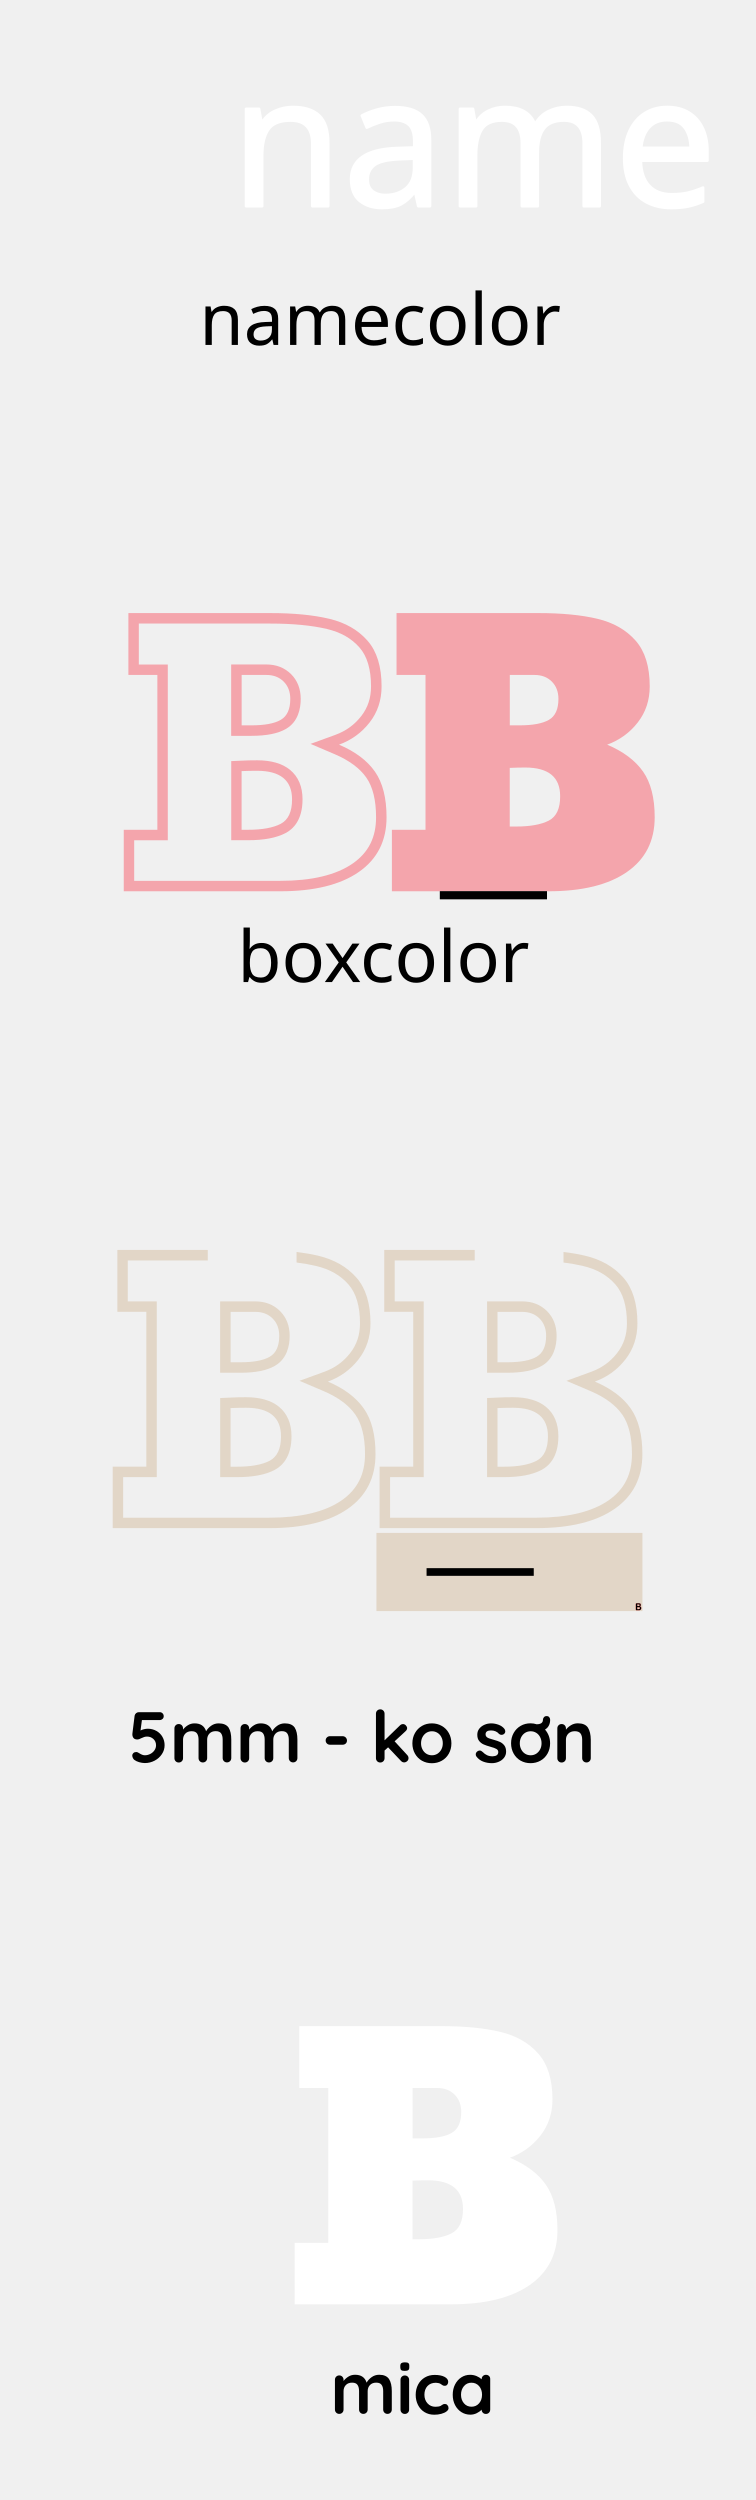
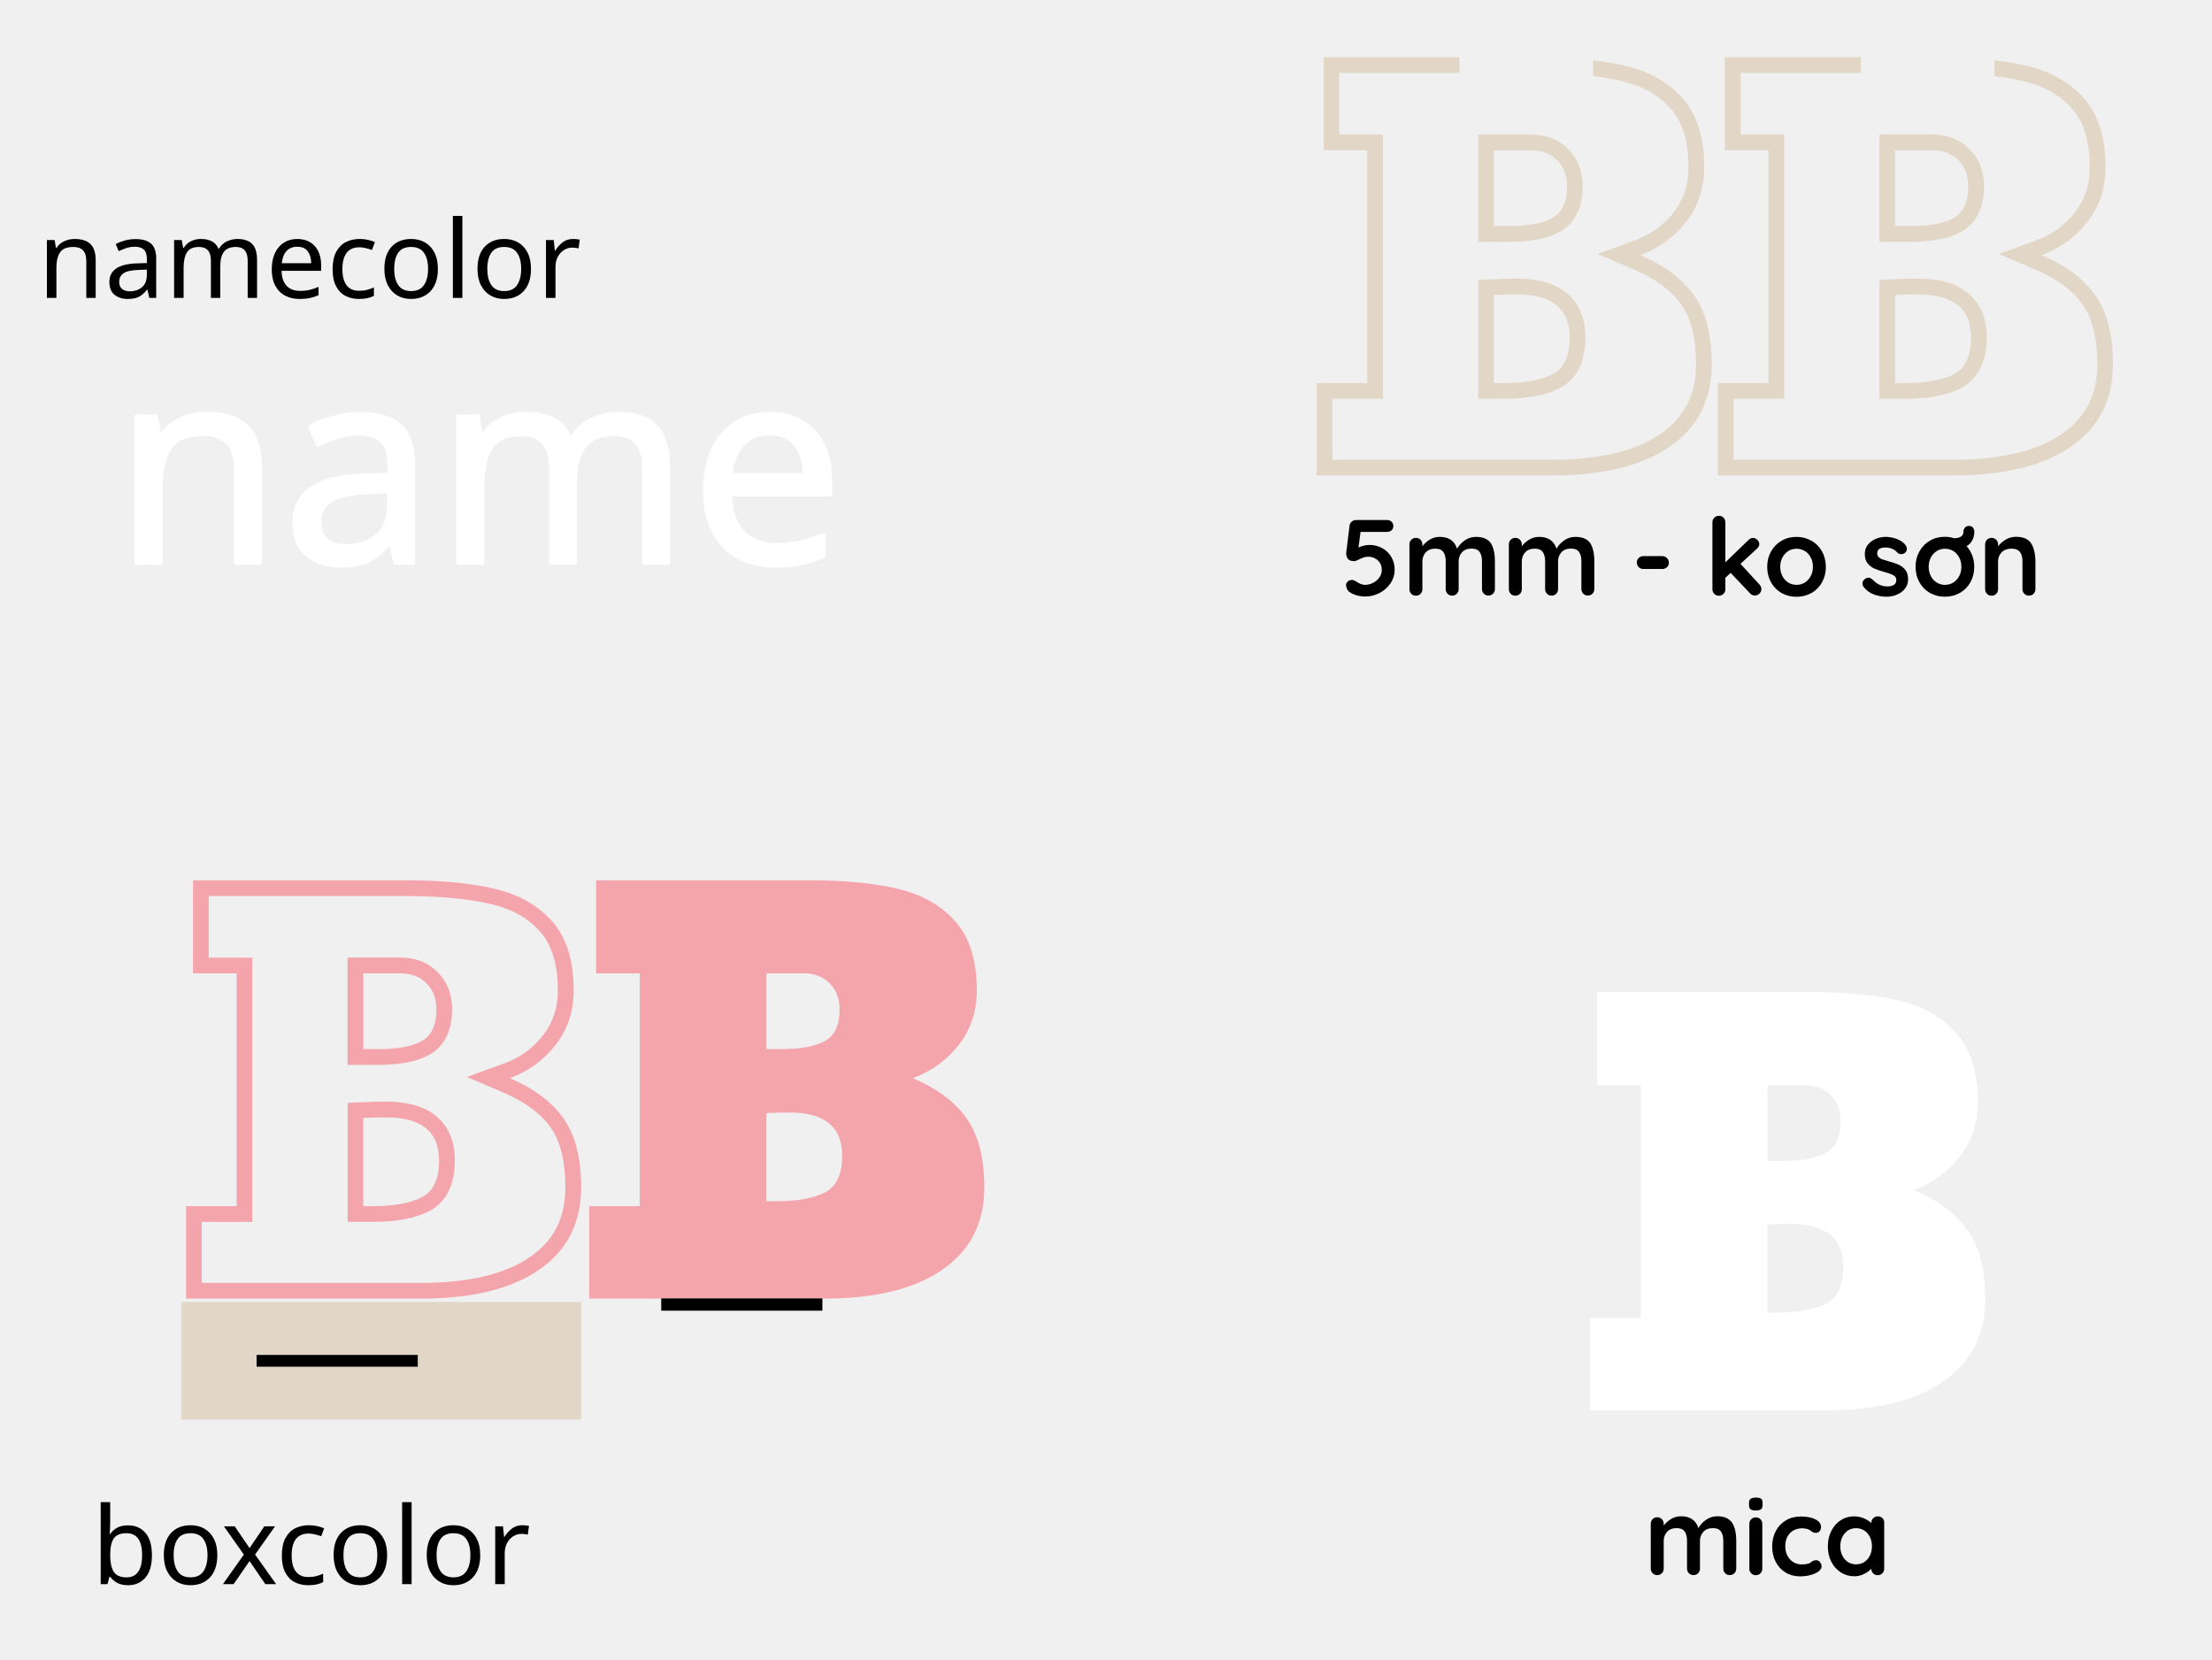
- <svg xmlns="http://www.w3.org/2000/svg" version="1.1" id="Layer_1" x="0px" y="0px" viewBox="0 0 1368 4529.2" style="enable-background:new 0 0 1368 4529.2;" xml:space="preserve">
-   <style type="text/css">
- 	.st0{fill:#E2D6C7;}
- 	.st1{stroke:#FF0000;stroke-width:0.25;stroke-miterlimit:10;}
- 	.st2{fill:#F4A5AC;}
- 	.st3{fill:#FFFFFF;}
- 	.st4{font-family:'#9Slide03QuicksandBold-Bold';}
- 	.st5{font-size:130px;}
- 	.st6{font-family:'WildSageRegular';}
- 	.st7{font-size:328.742px;}
- 	.st8{fill:none;stroke:#FFFFFF;stroke-width:5;stroke-linecap:round;stroke-linejoin:round;stroke-miterlimit:10;}
- </style>
+ <svg xmlns="http://www.w3.org/2000/svg" version="1.1" id="Layer_1" x="0px" y="0px" viewBox="0 0 2665.5 1999.3" enable-background="new 0 0 2665.5 1999.3" xml:space="preserve">
  <g>
-     <path class="st0" d="M682,2777.1v141.7h481.9v-141.7H682z" />
-     <path class="st1" d="M1161.1,2911.4c-0.4-0.5-0.9-0.9-1.6-1.2c0.5-0.2,0.8-0.6,1.1-1s0.4-0.9,0.4-1.4c0-2.1-1.1-3.2-3.4-3.2h-4.5   c-0.3,0-0.6,0.1-0.8,0.3c-0.2,0.2-0.3,0.5-0.3,0.8v10.4c0,0.3,0.1,0.6,0.3,0.8s0.5,0.3,0.8,0.3h4.5c1.1,0,2.1-0.3,2.9-0.8   c0.8-0.6,1.2-1.6,1.2-3C1161.7,2912.6,1161.5,2911.9,1161.1,2911.4z M1154.4,2906.7h3c0.4,0,0.8,0.1,1,0.4s0.4,0.6,0.4,1.1   c0,0.4-0.1,0.7-0.4,1c-0.3,0.2-0.6,0.4-0.9,0.4h-3v-2.9H1154.4z M1158.9,2914.7c-0.3,0.3-0.8,0.5-1.3,0.5h-3.2v-3.5h3.1   c0.5,0,1,0.1,1.4,0.3s0.6,0.7,0.6,1.4C1159.4,2914,1159.2,2914.4,1158.9,2914.7z" />
+     <path fill="#F4A5AC" d="M518.3,1270.4c21.9-12.8,26.5-36.6,26.5-54.3c0-18.1-5.9-33.2-17.5-44.8c-11.7-11.6-26.7-17.5-44.8-17.5   h-63.7v129.3h36.5C483.2,1283.1,503.8,1278.9,518.3,1270.4z M437.8,1172.8h44.7c13,0,23.4,4,31.4,12c8,8,12,18.5,12,31.4   c0,18.6-5.7,31.2-17.2,37.9c-11.4,6.7-29.3,10-53.4,10h-17.5L437.8,1172.8L437.8,1172.8z" />
+     <path fill="#F4A5AC" d="M525.3,1344.6c-14-11.4-34.1-17.2-59.6-17.2c-9.6,0-19.3,0.2-28.7,0.7l-18.1,0.8v143.3h30.6   c28.8,0,50.9-4.2,67.6-12.8c14.1-7.3,31-23.8,31-61.2C548.1,1375,540.4,1357,525.3,1344.6z M508.4,1442.6   c-13.8,7.1-33.5,10.7-59,10.7h-11.7V1347c9.1-0.4,18.4-0.6,27.9-0.6c42.3,0,63.5,17.3,63.5,51.8   C529.2,1420.7,522.2,1435.4,508.4,1442.6z" />
+     <path fill="#F4A5AC" d="M679.3,1348c-14-20.1-35.7-36.4-65.1-48.9c22.5-8.2,40.9-21.6,55.4-40.2s21.7-40.4,21.7-65.4   c0-35.8-8.5-63.5-25.6-82.9s-40.1-32.6-69-39.5s-64.6-10.4-106.9-10.4H232.6v112.1h52.5v280.5h-60.9v111.4h283.7   c61.3,0,108.7-11.7,142.2-35s50.2-56.4,50.2-99.1C700.3,1395.6,693.3,1368.1,679.3,1348z M639.3,1514.2   c-30.1,21-74.3,31.6-131.4,31.6H243.1v-73.5H304v-318.4h-52.5v-74.2h238.2c40.6,0,75.1,3.3,102.5,9.8c25.3,6,44.6,17,59.1,33.6   c13.9,15.8,20.9,39.5,20.9,70.4c0,20.9-5.8,38.5-17.7,53.8c-12.4,15.9-27.7,27-46.9,34l-45,16.4l44.1,18.8   c25.9,11.1,45.1,25.3,57,42.3c11.7,16.7,17.6,40.9,17.6,71.7C681.4,1467.1,667.6,1494.4,639.3,1514.2z" />
  </g>
  <g>
-     <path class="st2" d="M518.3,1320.4c21.9-12.8,26.5-36.6,26.5-54.3c0-18.1-5.9-33.2-17.5-44.8c-11.7-11.6-26.7-17.5-44.8-17.5h-63.7   v129.3h36.5C483.2,1333.1,503.8,1328.9,518.3,1320.4z M437.8,1222.8h44.7c13,0,23.4,4,31.4,12c8,8,12,18.5,12,31.4   c0,18.6-5.7,31.2-17.2,37.9c-11.4,6.7-29.3,10-53.4,10h-17.5L437.8,1222.8L437.8,1222.8z" />
-     <path class="st2" d="M525.3,1394.6c-14-11.4-34.1-17.2-59.6-17.2c-9.6,0-19.3,0.2-28.7,0.7l-18.1,0.8v143.3h30.6   c28.8,0,50.9-4.2,67.6-12.8c14.1-7.3,31-23.8,31-61.2C548.1,1425,540.4,1407,525.3,1394.6z M508.4,1492.6   c-13.8,7.1-33.5,10.7-59,10.7h-11.7V1397c9.1-0.4,18.4-0.6,27.9-0.6c42.3,0,63.5,17.3,63.5,51.8   C529.2,1470.7,522.2,1485.4,508.4,1492.6z" />
-     <path class="st2" d="M679.3,1398c-14-20.1-35.7-36.4-65.1-48.9c22.5-8.2,40.9-21.6,55.4-40.2s21.7-40.4,21.7-65.4   c0-35.8-8.5-63.5-25.6-82.9s-40.1-32.6-69-39.5s-64.6-10.4-106.9-10.4H232.6v112.1h52.5v280.5h-60.9v111.4h283.7   c61.3,0,108.7-11.7,142.2-35s50.2-56.4,50.2-99.1C700.3,1445.6,693.3,1418.1,679.3,1398z M639.3,1564.2   c-30.1,21-74.3,31.6-131.4,31.6H243.1v-73.5H304v-318.4h-52.5v-74.2h238.2c40.6,0,75.1,3.3,102.5,9.8c25.3,6,44.6,17,59.1,33.6   c13.9,15.8,20.9,39.5,20.9,70.4c0,20.9-5.8,38.5-17.7,53.8c-12.4,15.9-27.7,27-46.9,34l-45,16.4l44.1,18.8   c25.9,11.1,45.1,25.3,57,42.3c11.7,16.7,17.6,40.9,17.6,71.7C681.4,1517.1,667.6,1544.4,639.3,1564.2z" />
+     <g>
+       <path fill="#E2D6C7" d="M218.4,1568.8v141.7h481.9v-141.7H218.4z" />
+     </g>
+     <rect x="309.2" y="1632.6" width="194.2" height="14.2" />
  </g>
-   <rect x="772.8" y="2841" width="194.2" height="13.9" />
-   <path class="st2" d="M1165.1,1398c-14-20.1-35.7-36.4-65.1-48.9c22.4-8.2,40.9-21.6,55.4-40.2s21.7-40.4,21.7-65.4  c0-35.8-8.5-63.5-25.6-82.9s-40.1-32.6-69-39.5s-64.6-10.4-106.9-10.4H718.4v112.1h52.5v280.5H710v111.4h283.7  c61.3,0,108.7-11.7,142.2-35s50.2-56.3,50.2-99.1C1186.1,1445.6,1179.1,1418.1,1165.1,1398z M923.6,1222.8h44.7c13,0,23.4,4,31.4,12  s12,18.5,12,31.4c0,18.6-5.7,31.2-17.2,37.9c-11.5,6.7-29.3,10-53.4,10h-17.5V1222.8z M994.2,1486.7c-13.8,7.1-33.5,10.7-59,10.7  h-11.7v-106.2c9.1-0.4,18.3-0.7,27.8-0.7c42.3,0,63.5,17.3,63.5,51.8C1015,1464.8,1008,1479.6,994.2,1486.7z" />
-   <rect x="796.8" y="1614.5" width="194.2" height="14.8" />
-   <path class="st3" d="M988.9,3958c-14-20.1-35.7-36.4-65.1-48.9c22.5-8.2,40.9-21.6,55.4-40.2c14.5-18.6,21.7-40.4,21.7-65.4  c0-35.8-8.5-63.5-25.6-82.9s-40.1-32.6-69-39.5s-64.6-10.4-106.9-10.4H542.2v112.1h52.5v280.5h-60.9v111.4h283.7  c61.3,0,108.7-11.7,142.2-35s50.2-56.4,50.2-99.1C1010,4005.6,1002.9,3978.1,988.9,3958z M747.5,3782.8h44.7c13,0,23.4,4,31.4,12  s12,18.5,12,31.4c0,18.6-5.7,31.2-17.2,37.9c-11.4,6.7-29.3,10-53.4,10h-17.5V3782.8L747.5,3782.8z M818.1,4046.1  c-13.8,7.1-33.5,10.7-59,10.7h-11.7v-106.2c9.1-0.4,18.4-0.6,27.9-0.6c42.3,0,63.5,17.3,63.5,51.8  C838.8,4024.2,831.9,4039,818.1,4046.1z" />
+   <path fill="#F4A5AC" d="M1165.1,1348c-14-20.1-35.7-36.4-65.1-48.9c22.4-8.2,40.9-21.6,55.4-40.2s21.7-40.4,21.7-65.4  c0-35.8-8.5-63.5-25.6-82.9s-40.1-32.6-69-39.5s-64.6-10.4-106.9-10.4H718.4v112.1h52.5v280.5H710v111.4h283.7  c61.3,0,108.7-11.7,142.2-35s50.2-56.3,50.2-99.1C1186.1,1395.6,1179.1,1368.1,1165.1,1348z M923.6,1172.8h44.7c13,0,23.4,4,31.4,12  s12,18.5,12,31.4c0,18.6-5.7,31.2-17.2,37.9c-11.5,6.7-29.3,10-53.4,10h-17.5V1172.8z M994.2,1436.7c-13.8,7.1-33.5,10.7-59,10.7  h-11.7v-106.2c9.1-0.4,18.3-0.7,27.8-0.7c42.3,0,63.5,17.3,63.5,51.8C1015,1414.8,1008,1429.6,994.2,1436.7z" />
+   <rect x="796.8" y="1564.5" width="194.2" height="14.8" />
+   <path fill="#FFFFFF" d="M2371.3,1482.7c-14-20.1-35.7-36.4-65.1-48.9c22.5-8.2,40.9-21.6,55.4-40.2c14.5-18.6,21.7-40.4,21.7-65.4  c0-35.8-8.5-63.5-25.6-82.9c-17.1-19.4-40.1-32.6-69-39.5c-28.9-6.9-64.6-10.4-106.9-10.4h-257.2v112.1h52.5V1588h-60.9v111.4h283.7  c61.3,0,108.7-11.7,142.2-35s50.2-56.4,50.2-99.1C2392.4,1530.3,2385.3,1502.8,2371.3,1482.7z M2129.9,1307.5h44.7  c13,0,23.4,4,31.4,12s12,18.5,12,31.4c0,18.6-5.7,31.2-17.2,37.9c-11.4,6.7-29.3,10-53.4,10h-17.5V1307.5L2129.9,1307.5z   M2200.5,1570.8c-13.8,7.1-33.5,10.7-59,10.7h-11.7v-106.2c9.1-0.4,18.4-0.6,27.9-0.6c42.3,0,63.5,17.3,63.5,51.8  C2221.2,1548.9,2214.3,1563.7,2200.5,1570.8z" />
  <g>
    <g>
-       <path class="st0" d="M498.3,2474.3c21.9-12.8,26.5-36.6,26.5-54.3c0-18.1-5.9-33.2-17.5-44.8c-11.7-11.6-26.7-17.5-44.8-17.5    h-63.7V2487h36.5C463.2,2487,483.8,2482.8,498.3,2474.3z M417.8,2376.7h44.7c13,0,23.4,4,31.4,12s12,18.5,12,31.4    c0,18.6-5.7,31.2-17.2,37.9c-11.4,6.7-29.3,10-53.4,10h-17.5V2376.7L417.8,2376.7z" />
-       <path class="st0" d="M505.3,2548.5c-14-11.4-34.1-17.2-59.6-17.2c-9.6,0-19.3,0.2-28.7,0.7l-18.1,0.8v143.3h30.6    c28.8,0,50.9-4.2,67.6-12.8c14.1-7.3,31-23.8,31-61.2C528.1,2578.9,520.4,2560.9,505.3,2548.5z M488.4,2646.5    c-13.8,7.1-33.5,10.7-59,10.7h-11.7V2551c9.1-0.4,18.4-0.6,27.9-0.6c42.3,0,63.5,17.3,63.5,51.8    C509.1,2624.6,502.2,2639.3,488.4,2646.5z" />
-       <path class="st0" d="M659.2,2551.9c-14-20.1-35.7-36.4-65.1-48.9c22.5-8.2,40.9-21.6,55.4-40.2c14.5-18.6,21.7-40.4,21.7-65.4    c0-35.8-8.5-63.5-25.6-82.9s-40.1-32.6-69-39.5c-12-2.9-25.1-5.1-39.3-6.8v19.1c12.7,1.6,24.3,3.6,34.9,6.1    c25.3,6,44.6,17,59.1,33.6c13.9,15.8,20.9,39.5,20.9,70.4c0,20.9-5.8,38.5-17.7,53.8c-12.4,15.9-27.7,27-46.9,34l-45,16.4    l44.1,18.8c25.9,11.1,45.1,25.3,57,42.3c11.7,16.7,17.6,40.9,17.6,71.7c0,36.5-13.8,63.8-42.1,83.6c-30.1,21-74.3,31.6-131.4,31.6    H223.1v-73.5H284v-318.4h-52.5v-74.2h144.9v-19H212.6v112.1h52.5v280.5h-60.9v111.4h283.7c61.3,0,108.7-11.7,142.2-35    s50.2-56.4,50.2-99.1C680.3,2599.5,673.3,2572,659.2,2551.9z" />
+       <path fill="#E2D6C7" d="M1880.7,278.7c21.9-12.8,26.5-36.6,26.5-54.3c0-18.1-5.9-33.2-17.5-44.8c-11.7-11.6-26.7-17.5-44.8-17.5    h-63.7v129.3h36.5C1845.6,291.4,1866.2,287.2,1880.7,278.7z M1800.2,181.1h44.7c13,0,23.4,4,31.4,12s12,18.5,12,31.4    c0,18.6-5.7,31.2-17.2,37.9c-11.4,6.7-29.3,10-53.4,10h-17.5V181.1L1800.2,181.1z" />
+       <path fill="#E2D6C7" d="M1887.7,352.9c-14-11.4-34.1-17.2-59.6-17.2c-9.6,0-19.3,0.2-28.7,0.7l-18.1,0.8v143.3h30.6    c28.8,0,50.9-4.2,67.6-12.8c14.1-7.3,31-23.8,31-61.2C1910.5,383.3,1902.8,365.3,1887.7,352.9z M1870.8,450.9    c-13.8,7.1-33.5,10.7-59,10.7h-11.7V355.4c9.1-0.4,18.4-0.6,27.9-0.6c42.3,0,63.5,17.3,63.5,51.8    C1891.5,429,1884.6,443.7,1870.8,450.9z" />
+       <path fill="#E2D6C7" d="M2041.6,356.3c-14-20.1-35.7-36.4-65.1-48.9c22.5-8.2,40.9-21.6,55.4-40.2c14.5-18.6,21.7-40.4,21.7-65.4    c0-35.8-8.5-63.5-25.6-82.9s-40.1-32.6-69-39.5c-12-2.9-25.1-5.1-39.3-6.8v19.1c12.7,1.6,24.3,3.6,34.9,6.1    c25.3,6,44.6,17,59.1,33.6c13.9,15.8,20.9,39.5,20.9,70.4c0,20.9-5.8,38.5-17.7,53.8c-12.4,15.9-27.7,27-46.9,34l-45,16.4    l44.1,18.8c25.9,11.1,45.1,25.3,57,42.3c11.7,16.7,17.6,40.9,17.6,71.7c0,36.5-13.8,63.8-42.1,83.6c-30.1,21-74.3,31.6-131.4,31.6    h-264.7v-73.5h60.9V162.1h-52.5V87.9h144.9v-19H1595V181h52.5v280.5h-60.9v111.4h283.7c61.3,0,108.7-11.7,142.2-35    s50.2-56.4,50.2-99.1C2062.7,403.9,2055.7,376.4,2041.6,356.3z" />
    </g>
    <g>
-       <path class="st0" d="M981.9,2474.3c21.9-12.8,26.5-36.6,26.5-54.3c0-18.1-5.9-33.2-17.5-44.8c-11.7-11.6-26.7-17.5-44.8-17.5    h-63.7V2487h36.5C946.7,2487,967.3,2482.8,981.9,2474.3z M901.3,2376.7H946c13,0,23.4,4,31.4,12s12,18.5,12,31.4    c0,18.6-5.7,31.2-17.2,37.9c-11.4,6.7-29.3,10-53.4,10h-17.5V2376.7L901.3,2376.7z" />
-       <path class="st0" d="M988.8,2548.5c-14-11.4-34.1-17.2-59.6-17.2c-9.6,0-19.3,0.2-28.7,0.7l-18.1,0.8v143.3H913    c28.8,0,50.9-4.2,67.6-12.8c14.1-7.3,31-23.8,31-61.2C1011.6,2578.9,1004,2560.9,988.8,2548.5z M972,2646.5    c-13.8,7.1-33.5,10.7-59,10.7h-11.7V2551c9.1-0.4,18.4-0.6,27.9-0.6c42.3,0,63.5,17.3,63.5,51.8    C992.7,2624.6,985.8,2639.3,972,2646.5z" />
-       <path class="st0" d="M1142.8,2551.9c-14-20.1-35.7-36.4-65.1-48.9c22.5-8.2,40.9-21.6,55.4-40.2c14.5-18.6,21.7-40.4,21.7-65.4    c0-35.8-8.5-63.5-25.6-82.9s-40.1-32.6-69-39.5c-12-2.9-25.1-5.1-39.3-6.8v19.1c12.7,1.6,24.3,3.6,34.9,6.1    c25.3,6,44.6,17,59.1,33.6c13.9,15.8,20.9,39.5,20.9,70.4c0,20.9-5.8,38.5-17.7,53.8c-12.4,15.9-27.7,27-46.9,34l-45,16.4    l44.1,18.8c25.9,11.1,45.1,25.3,57,42.3c11.7,16.7,17.6,40.9,17.6,71.7c0,36.5-13.8,63.8-42.1,83.6c-30.1,21-74.3,31.6-131.4,31.6    H706.7v-73.5h60.9v-318.4h-52.5v-74.2H860v-19H696.1v112.1h52.5v280.5h-60.9v111.4h283.7c61.3,0,108.7-11.7,142.2-35    s50.2-56.4,50.2-99.1C1163.8,2599.5,1156.8,2572,1142.8,2551.9z" />
+       <path fill="#E2D6C7" d="M2364.3,278.7c21.9-12.8,26.5-36.6,26.5-54.3c0-18.1-5.9-33.2-17.5-44.8c-11.7-11.6-26.7-17.5-44.8-17.5    h-63.7v129.3h36.5C2329.1,291.4,2349.7,287.2,2364.3,278.7z M2283.7,181.1h44.7c13,0,23.4,4,31.4,12s12,18.5,12,31.4    c0,18.6-5.7,31.2-17.2,37.9c-11.4,6.7-29.3,10-53.4,10h-17.5V181.1L2283.7,181.1z" />
+       <path fill="#E2D6C7" d="M2371.2,352.9c-14-11.4-34.1-17.2-59.6-17.2c-9.6,0-19.3,0.2-28.7,0.7l-18.1,0.8v143.3h30.6    c28.8,0,50.9-4.2,67.6-12.8c14.1-7.3,31-23.8,31-61.2C2394,383.3,2386.4,365.3,2371.2,352.9z M2354.4,450.9    c-13.8,7.1-33.5,10.7-59,10.7h-11.7V355.4c9.1-0.4,18.4-0.6,27.9-0.6c42.3,0,63.5,17.3,63.5,51.8    C2375.1,429,2368.2,443.7,2354.4,450.9z" />
+       <path fill="#E2D6C7" d="M2525.2,356.3c-14-20.1-35.7-36.4-65.1-48.9c22.5-8.2,40.9-21.6,55.4-40.2c14.5-18.6,21.7-40.4,21.7-65.4    c0-35.8-8.5-63.5-25.6-82.9c-17.1-19.4-40.1-32.6-69-39.5c-12-2.9-25.1-5.1-39.3-6.8v19.1c12.7,1.6,24.3,3.6,34.9,6.1    c25.3,6,44.6,17,59.1,33.6c13.9,15.8,20.9,39.5,20.9,70.4c0,20.9-5.8,38.5-17.7,53.8c-12.4,15.9-27.7,27-46.9,34l-45,16.4    l44.1,18.8c25.9,11.1,45.1,25.3,57,42.3c11.7,16.7,17.6,40.9,17.6,71.7c0,36.5-13.8,63.8-42.1,83.6c-30.1,21-74.3,31.6-131.4,31.6    h-264.7v-73.5h60.9V162.1h-52.5V87.9h144.9v-19h-163.9V181h52.5v280.5h-60.9v111.4h283.7c61.3,0,108.7-11.7,142.2-35    s50.2-56.4,50.2-99.1C2546.2,403.9,2539.2,376.4,2525.2,356.3z" />
    </g>
  </g>
  <g>
-     <path d="M686.9,4302.3c-5.1,0-9.7,1.5-13.7,4.4s-7,6.2-9,9.9c-3-9.5-10-14.3-20.9-14.3c-4.4,0-8.4,1.1-12,3.3   c-3.6,2.2-6.6,4.9-8.9,8v-2.1c0-2.3-0.7-4.1-2.2-5.7c-1.5-1.5-3.3-2.3-5.6-2.3s-4.1,0.8-5.6,2.3s-2.2,3.4-2.2,5.7v53.7   c0,2.3,0.7,4.1,2.2,5.7c1.5,1.5,3.3,2.3,5.6,2.3s4.1-0.8,5.6-2.3s2.2-3.4,2.2-5.7V4332c0-4.4,1.4-8.1,4.1-11   c2.7-2.9,6.5-4.4,11.4-4.4c4.7,0,8,1.4,9.8,4.1c1.9,2.7,2.8,6.5,2.8,11.2v33.3c0,2.3,0.7,4.1,2.2,5.7c1.5,1.5,3.3,2.3,5.6,2.3   s4.1-0.8,5.6-2.3s2.2-3.4,2.2-5.7V4332c0-4.4,1.4-8.1,4.1-11c2.7-2.9,6.5-4.4,11.4-4.4c4.7,0,8,1.4,9.8,4.1   c1.9,2.7,2.8,6.5,2.8,11.2v33.3c0,2.3,0.7,4.1,2.2,5.7c1.5,1.5,3.3,2.3,5.6,2.3s4.1-0.8,5.6-2.3s2.2-3.4,2.2-5.7V4332   c0-9.3-1.6-16.5-4.9-21.8C701.4,4305,695.5,4302.3,686.9,4302.3z" />
-     <path d="M739.8,4281.2c-1.2-1-3.3-1.4-6.4-1.4c-2.9,0-4.9,0.5-6.2,1.4c-1.3,1-2,2.6-2,5.1v2.5c0,2.4,0.6,4.1,1.8,5.1   s3.3,1.4,6.2,1.4c3,0,5.2-0.5,6.4-1.4c1.3-0.9,1.9-2.6,1.9-5.1v-2.5C741.6,4283.8,741,4282.1,739.8,4281.2z" />
-     <path d="M733.4,4303.6c-2.3,0-4.1,0.8-5.6,2.3s-2.2,3.4-2.2,5.7v53.7c0,2.3,0.7,4.1,2.2,5.7c1.5,1.5,3.3,2.3,5.6,2.3   s4.1-0.8,5.6-2.3s2.2-3.4,2.2-5.7v-53.7c0-2.3-0.7-4.1-2.2-5.7C737.5,4304.4,735.7,4303.6,733.4,4303.6z" />
-     <path d="M805.8,4355.3c-1.1,0-2.1,0.2-2.9,0.5c-0.8,0.3-1.6,0.8-2.5,1.5c-0.9,0.6-1.6,1.1-2.1,1.4c-2.1,1-5.2,1.6-9.5,1.6   c-5.8,0-10.6-2.1-14.3-6.2s-5.6-9.3-5.6-15.5c0-6.5,1.8-11.8,5.5-15.8s8.8-6,15.3-6c1,0,2.4,0.2,4.1,0.5c1.7,0.3,3,0.7,3.8,1.2   c0.8,0.4,1.6,1,2.4,1.6c0.8,0.7,1.7,1.2,2.5,1.6c0.9,0.4,2,0.6,3.4,0.6c1.8,0,3.3-0.7,4.4-2.1c1.1-1.4,1.7-3.1,1.7-5   c0-3.8-2.3-6.9-6.8-9.2c-4.5-2.3-10.4-3.4-17.8-3.4c-6.6,0-12.5,1.5-17.7,4.6s-9.3,7.3-12.2,12.8s-4.4,11.7-4.4,18.7   c0,6.8,1.4,12.9,4.2,18.4s6.7,9.8,11.8,12.9s10.9,4.7,17.6,4.7c4.5,0,8.8-0.5,12.7-1.6c4-1.1,7.2-2.5,9.6-4.4   c2.4-1.8,3.6-3.8,3.6-5.8c0-2.2-0.6-3.9-1.9-5.3C809.7,4355.9,808,4355.3,805.8,4355.3z" />
-     <path d="M886,4304.6c-1.5-1.5-3.3-2.2-5.6-2.2s-4.1,0.8-5.6,2.3s-2.2,3.4-2.2,5.7v0.1c-2.5-2.3-5.6-4.3-9.2-5.8   c-3.6-1.5-7.5-2.3-11.7-2.3c-5.8,0-11.1,1.5-15.9,4.6c-4.8,3.1-8.6,7.4-11.4,12.9c-2.8,5.5-4.2,11.7-4.2,18.7s1.4,13.1,4.2,18.6   s6.7,9.7,11.5,12.8c4.9,3.1,10.3,4.6,16.2,4.6c4.1,0,8-0.9,11.6-2.7c3.7-1.8,6.6-3.9,8.8-6.4c0.1,2.3,0.8,4.1,2.3,5.6   c1.4,1.5,3.3,2.2,5.5,2.2c2.3,0,4.1-0.8,5.6-2.3s2.2-3.4,2.2-5.7v-55C888.2,4307.9,887.5,4306,886,4304.6z M868,4354   c-3.6,4.1-8.1,6.2-13.8,6.2c-5.6,0-10.2-2.1-13.7-6.2s-5.3-9.3-5.3-15.5s1.8-11.4,5.3-15.6c3.6-4.2,8.1-6.2,13.7-6.2   c5.6,0,10.2,2.1,13.8,6.2c3.6,4.2,5.3,9.4,5.3,15.6S871.5,4349.9,868,4354z" />
+     <path d="M2069.3,1827c-5.1,0-9.7,1.5-13.7,4.4s-7,6.2-9,9.9c-3-9.5-10-14.3-20.9-14.3c-4.4,0-8.4,1.1-12,3.3   c-3.6,2.2-6.6,4.9-8.9,8v-2.1c0-2.3-0.7-4.1-2.2-5.7c-1.5-1.5-3.3-2.3-5.6-2.3c-2.3,0-4.1,0.8-5.6,2.3s-2.2,3.4-2.2,5.7v53.7   c0,2.3,0.7,4.1,2.2,5.7c1.5,1.5,3.3,2.3,5.6,2.3c2.3,0,4.1-0.8,5.6-2.3s2.2-3.4,2.2-5.7v-33.2c0-4.4,1.4-8.1,4.1-11   c2.7-2.9,6.5-4.4,11.4-4.4c4.7,0,8,1.4,9.8,4.1c1.9,2.7,2.8,6.5,2.8,11.2v33.3c0,2.3,0.7,4.1,2.2,5.7c1.5,1.5,3.3,2.3,5.6,2.3   c2.3,0,4.1-0.8,5.6-2.3s2.2-3.4,2.2-5.7v-33.2c0-4.4,1.4-8.1,4.1-11s6.5-4.4,11.4-4.4c4.7,0,8,1.4,9.8,4.1   c1.9,2.7,2.8,6.5,2.8,11.2v33.3c0,2.3,0.7,4.1,2.2,5.7c1.5,1.5,3.3,2.3,5.6,2.3s4.1-0.8,5.6-2.3s2.2-3.4,2.2-5.7v-33.2   c0-9.3-1.6-16.5-4.9-21.8C2083.8,1829.7,2077.9,1827,2069.3,1827z" />
+     <path d="M2122.2,1805.9c-1.2-1-3.3-1.4-6.4-1.4c-2.9,0-4.9,0.5-6.2,1.4c-1.3,1-2,2.6-2,5.1v2.5c0,2.4,0.6,4.1,1.8,5.1   s3.3,1.4,6.2,1.4c3,0,5.2-0.5,6.4-1.4c1.3-0.9,1.9-2.6,1.9-5.1v-2.5C2124,1808.5,2123.4,1806.8,2122.2,1805.9z" />
+     <path d="M2115.8,1828.3c-2.3,0-4.1,0.8-5.6,2.3s-2.2,3.4-2.2,5.7v53.7c0,2.3,0.7,4.1,2.2,5.7c1.5,1.5,3.3,2.3,5.6,2.3   s4.1-0.8,5.6-2.3s2.2-3.4,2.2-5.7v-53.7c0-2.3-0.7-4.1-2.2-5.7C2119.9,1829.1,2118.1,1828.3,2115.8,1828.3z" />
+     <path d="M2188.2,1880c-1.1,0-2.1,0.2-2.9,0.5s-1.6,0.8-2.5,1.5c-0.9,0.6-1.6,1.1-2.1,1.4c-2.1,1-5.2,1.6-9.5,1.6   c-5.8,0-10.6-2.1-14.3-6.2c-3.7-4.1-5.6-9.3-5.6-15.5c0-6.5,1.8-11.8,5.5-15.8s8.8-6,15.3-6c1,0,2.4,0.2,4.1,0.5s3,0.7,3.8,1.2   c0.8,0.4,1.6,1,2.4,1.6c0.8,0.7,1.7,1.2,2.5,1.6c0.9,0.4,2,0.6,3.4,0.6c1.8,0,3.3-0.7,4.4-2.1c1.1-1.4,1.7-3.1,1.7-5   c0-3.8-2.3-6.9-6.8-9.2c-4.5-2.3-10.4-3.4-17.8-3.4c-6.6,0-12.5,1.5-17.7,4.6s-9.3,7.3-12.2,12.8c-2.9,5.5-4.4,11.7-4.4,18.7   c0,6.8,1.4,12.9,4.2,18.4c2.8,5.5,6.7,9.8,11.8,12.9c5.1,3.1,10.9,4.7,17.6,4.7c4.5,0,8.8-0.5,12.7-1.6c4-1.1,7.2-2.5,9.6-4.4   c2.4-1.8,3.6-3.8,3.6-5.8c0-2.2-0.6-3.9-1.9-5.3C2192.1,1880.6,2190.4,1880,2188.2,1880z" />
+     <path d="M2268.4,1829.3c-1.5-1.5-3.3-2.2-5.6-2.2s-4.1,0.8-5.6,2.3s-2.2,3.4-2.2,5.7v0.1c-2.5-2.3-5.6-4.3-9.2-5.8   s-7.5-2.3-11.7-2.3c-5.8,0-11.1,1.5-15.9,4.6s-8.6,7.4-11.4,12.9s-4.2,11.7-4.2,18.7s1.4,13.1,4.2,18.6c2.8,5.5,6.7,9.7,11.5,12.8   c4.9,3.1,10.3,4.6,16.2,4.6c4.1,0,8-0.9,11.6-2.7c3.7-1.8,6.6-3.9,8.8-6.4c0.1,2.3,0.8,4.1,2.3,5.6c1.4,1.5,3.3,2.2,5.5,2.2   c2.3,0,4.1-0.8,5.6-2.3s2.2-3.4,2.2-5.7v-55C2270.6,1832.6,2269.9,1830.7,2268.4,1829.3z M2250.4,1878.7c-3.6,4.1-8.1,6.2-13.8,6.2   c-5.6,0-10.2-2.1-13.7-6.2s-5.3-9.3-5.3-15.5s1.8-11.4,5.3-15.6c3.6-4.2,8.1-6.2,13.7-6.2c5.6,0,10.2,2.1,13.8,6.2   c3.6,4.2,5.3,9.4,5.3,15.6S2253.9,1874.6,2250.4,1878.7z" />
  </g>
+   <text transform="matrix(1 0 0 1 110.294 1908.79)" font-family="'#9Slide03QuicksandBold-Bold'" font-size="130px">boxcolor</text>
+   <text transform="matrix(1 0 0 1 45.49 358.9267)" font-family="'#9Slide03QuicksandBold-Bold'" font-size="130px">namecolor</text>
+   <text transform="matrix(1 0 0 1 136.6131 678.144)" fill="#FFFFFF" font-family="'WildSageRegular'" font-size="328.742px">name</text>
+   <text transform="matrix(1 0 0 1 136.6131 678.144)" fill="none" stroke="#FFFFFF" stroke-width="5" stroke-linecap="round" stroke-linejoin="round" stroke-miterlimit="10" font-family="'WildSageRegular'" font-size="328.742px">name</text>
  <g>
-     <text transform="matrix(1 0 0 1 430.1663 1779.19)" class="st4 st5">boxcolor</text>
-     <text transform="matrix(1 0 0 1 361.2102 624.9478)" class="st4 st5">namecolor</text>
-     <text transform="matrix(1 0 0 1 417.9326 373.4702)" class="st3 st6 st7">name</text>
-     <text transform="matrix(1 0 0 1 417.9326 373.4702)" class="st8 st6 st7">name</text>
-   </g>
-   <g>
-     <path d="M283.4,3135.9c-4.6-2.6-9.8-4-15.5-4c-2.3,0-4.6,0.3-7.1,0.9c-2.5,0.6-4.6,1.4-6.2,2.3l2.5-18.9h32.2c2.1,0,3.8-0.7,5.2-2   c1.4-1.3,2.1-3,2.1-5c0-2.1-0.7-3.8-2.1-5.2s-3.1-2.1-5.2-2.1h-37.6c-2,0-3.7,0.6-5.1,1.8c-1.4,1.2-2.3,2.7-2.7,4.5l-4,32.2   c-0.1,0.3-0.1,1-0.1,1.8c0,2.5,0.7,4.7,2.1,6.5c1.4,1.8,3.8,2.7,7.2,2.7c1,0,1.9-0.2,2.8-0.5c0.9-0.3,2.1-0.9,3.7-1.7   c2.2-1,4-1.8,5.6-2.3s3.3-0.8,5.3-0.8c4.4,0,8.2,1.5,11.4,4.4c3.2,2.9,4.8,6.8,4.8,11.4c0,3.2-0.9,6.2-2.8,9s-4.4,5-7.5,6.6   s-6.5,2.5-10,2.5c-2.8,0-6-1.1-9.6-3.4c-2.3-1.6-4.3-2.5-5.9-2.5c-2.2,0-3.9,0.6-5.3,1.9c-1.3,1.3-2,2.7-2,4.2c0,1.4,0.3,2.9,1,4.4   c0.7,1.6,1.6,2.8,2.6,3.6c2.3,1.8,5.2,3.2,8.8,4.3c3.6,1,7.1,1.6,10.5,1.6c6.3,0,12.2-1.5,17.7-4.4s9.8-6.8,13.1-11.8   c3.3-4.9,4.9-10.3,4.9-16.1c0-5.6-1.3-10.7-4-15.3C291.7,3142.1,288,3138.5,283.4,3135.9z" />
-     <path d="M396.1,3122.2c-5.1,0-9.7,1.5-13.7,4.4s-7,6.2-9,9.9c-3-9.5-10-14.3-20.9-14.3c-4.4,0-8.4,1.1-12,3.3s-6.6,4.9-8.9,8v-2.1   c0-2.3-0.7-4.1-2.2-5.7c-1.5-1.5-3.3-2.3-5.6-2.3c-2.3,0-4.1,0.8-5.6,2.3s-2.2,3.4-2.2,5.7v53.7c0,2.3,0.7,4.1,2.2,5.7   c1.5,1.5,3.3,2.3,5.6,2.3c2.3,0,4.1-0.8,5.6-2.3s2.2-3.4,2.2-5.7v-33.3c0-4.4,1.4-8.1,4.1-11s6.5-4.4,11.4-4.4c4.7,0,8,1.4,9.8,4.1   c1.9,2.7,2.8,6.5,2.8,11.2v33.3c0,2.3,0.7,4.1,2.2,5.7c1.5,1.5,3.3,2.3,5.6,2.3c2.3,0,4.1-0.8,5.6-2.3s2.2-3.4,2.2-5.7v-33.3   c0-4.4,1.4-8.1,4.1-11s6.5-4.4,11.4-4.4c4.7,0,8,1.4,9.8,4.1c1.9,2.7,2.8,6.5,2.8,11.2v33.3c0,2.3,0.7,4.1,2.2,5.7   c1.5,1.5,3.3,2.3,5.6,2.3c2.3,0,4.1-0.8,5.6-2.3s2.2-3.4,2.2-5.7v-33.3c0-9.3-1.6-16.5-4.9-21.8   C410.6,3124.8,404.6,3122.2,396.1,3122.2z" />
-     <path d="M515.9,3122.2c-5.1,0-9.7,1.5-13.7,4.4s-7,6.2-9,9.9c-3-9.5-10-14.3-20.9-14.3c-4.4,0-8.4,1.1-12,3.3s-6.6,4.9-8.9,8v-2.1   c0-2.3-0.7-4.1-2.2-5.7c-1.5-1.5-3.3-2.3-5.6-2.3c-2.3,0-4.1,0.8-5.6,2.3s-2.2,3.4-2.2,5.7v53.7c0,2.3,0.7,4.1,2.2,5.7   c1.5,1.5,3.3,2.3,5.6,2.3c2.3,0,4.1-0.8,5.6-2.3s2.2-3.4,2.2-5.7v-33.3c0-4.4,1.4-8.1,4.1-11s6.5-4.4,11.4-4.4c4.7,0,8,1.4,9.8,4.1   c1.9,2.7,2.8,6.5,2.8,11.2v33.3c0,2.3,0.7,4.1,2.2,5.7c1.5,1.5,3.3,2.3,5.6,2.3c2.3,0,4.1-0.8,5.6-2.3s2.2-3.4,2.2-5.7v-33.3   c0-4.4,1.4-8.1,4.1-11s6.5-4.4,11.4-4.4c4.7,0,8,1.4,9.8,4.1c1.9,2.7,2.8,6.5,2.8,11.2v33.3c0,2.3,0.7,4.1,2.2,5.7   c1.5,1.5,3.3,2.3,5.6,2.3s4.1-0.8,5.6-2.3s2.2-3.4,2.2-5.7v-33.3c0-9.3-1.6-16.5-4.9-21.8C530.4,3124.8,524.5,3122.2,515.9,3122.2z   " />
-     <path d="M620.6,3145.4H598c-2.3,0-4.1,0.7-5.7,2.2c-1.5,1.5-2.3,3.3-2.3,5.5c0,2.3,0.8,4.1,2.3,5.6s3.4,2.2,5.7,2.2h22.6   c2.3,0,4.1-0.7,5.7-2.1c1.5-1.4,2.3-3.2,2.3-5.4c0-2.3-0.8-4.1-2.3-5.7C624.7,3146.2,622.8,3145.4,620.6,3145.4z" />
-     <path d="M714.9,3154.7l19.6-18.1c2.1-1.8,3.1-3.8,3.1-5.8c0-1.6-0.8-3.3-2.3-4.9c-1.5-1.6-3.2-2.4-5.1-2.4c-2.2,0-4.1,0.8-5.7,2.5   l-27.8,26.9v-48.1c0-2.3-0.7-4.1-2.2-5.7c-1.5-1.5-3.3-2.3-5.6-2.3s-4.1,0.8-5.6,2.3s-2.2,3.4-2.2,5.7v80.3c0,2.3,0.7,4.1,2.2,5.7   c1.5,1.5,3.3,2.3,5.6,2.3s4.1-0.8,5.6-2.3s2.2-3.4,2.2-5.7v-13.7l6.4-5.8l23.4,24.7c1.6,1.7,3.5,2.6,5.7,2.6c1.9,0,3.7-0.7,5.4-2.2   s2.5-3.3,2.5-5.5s-0.8-4.1-2.5-5.8L714.9,3154.7z" />
-     <path d="M800.3,3126.8c-5.4-3.1-11.4-4.6-17.9-4.6c-6.6,0-12.6,1.5-17.9,4.6c-5.4,3.1-9.6,7.4-12.7,12.9   c-3.1,5.5-4.7,11.7-4.7,18.7c0,6.9,1.6,13.2,4.7,18.7c3.1,5.5,7.4,9.8,12.7,12.8c5.4,3,11.4,4.5,17.9,4.5s12.5-1.5,17.9-4.5   s9.7-7.3,12.8-12.8s4.7-11.7,4.7-18.7c0-6.9-1.6-13.2-4.7-18.7C810,3134.1,805.7,3129.8,800.3,3126.8z M799.5,3169.6   c-1.8,3.3-4.2,5.8-7.1,7.7c-3,1.8-6.3,2.7-9.9,2.7c-3.6,0-7-0.9-9.9-2.7c-3-1.8-5.4-4.4-7.1-7.7c-1.8-3.3-2.7-7.1-2.7-11.3   s0.9-8,2.7-11.4c1.8-3.3,4.2-5.9,7.1-7.7c3-1.8,6.3-2.7,9.9-2.7c3.6,0,7,0.9,9.9,2.7c3,1.8,5.4,4.4,7.1,7.7   c1.8,3.3,2.7,7.1,2.7,11.4C802.2,3162.5,801.3,3166.3,799.5,3169.6z" />
-     <path d="M905.7,3155.8c-3.1-1.4-7-2.7-11.7-4c-3.4-1-6-1.8-7.9-2.4c-1.9-0.6-3.4-1.6-4.6-2.7c-1.2-1.2-1.8-2.7-1.8-4.6   c0-4.8,3.3-7.1,9.9-7.1c3.1,0,5.9,0.6,8.4,1.7c2.5,1.1,4.5,2.6,6,4.5c1.2,1.2,2.8,1.8,4.7,1.8c1.6,0,2.9-0.5,4.2-1.4   c1.6-1.3,2.5-2.9,2.5-4.9c0-1.7-0.6-3.3-1.7-4.7c-2.5-3.2-6-5.6-10.4-7.3c-4.4-1.6-8.8-2.5-13.3-2.5c-4.3,0-8.4,0.8-12.3,2.5   c-3.9,1.7-7,4.1-9.4,7.1c-2.4,3.1-3.6,6.7-3.6,10.9c0,4.8,1.1,8.6,3.4,11.4c2.3,2.8,5,4.9,8.2,6.3c3.2,1.4,7.3,2.8,12.3,4.2   c4.9,1.3,8.4,2.6,10.7,3.9c2.3,1.3,3.4,3.2,3.4,5.7c0,4.9-3.4,7.4-10.1,7.7c-4,0-7.4-0.7-10.2-2s-5.5-3.3-8.1-6   c-1.6-1.6-3.4-2.5-5.2-2.5c-1.3,0-2.6,0.4-3.8,1.2c-2.3,1.6-3.4,3.5-3.4,5.7c0,1.6,0.4,2.9,1.2,3.9c3.1,4.2,7.2,7.3,12.1,9.2   c4.9,1.9,10.3,2.9,16,2.9c4.2,0,8.2-0.8,12.2-2.5c3.9-1.6,7.2-4,9.7-7.2s3.8-6.9,3.8-11.1c0-4.7-1.1-8.5-3.2-11.3   C911.4,3159.3,908.8,3157.2,905.7,3155.8z" />
-     <path d="M994.4,3126c1.6-3.1,2.3-6.5,2.3-10.2c0-1.7-0.5-3.3-1.6-4.7s-2.6-2.1-4.8-2.1c-2.1,0-3.7,0.7-4.9,2.1s-1.8,3-1.8,4.7   c0,2.7-1,4.7-2.9,6s-4.7,2-8.1,2v0.1c-3.8-1.2-7.6-1.8-11.4-1.8c-6.6,0-12.6,1.5-17.9,4.6c-5.4,3.1-9.6,7.4-12.7,12.9   c-3.1,5.5-4.7,11.7-4.7,18.7c0,6.9,1.6,13.2,4.7,18.7c3.1,5.5,7.4,9.8,12.7,12.8c5.4,3,11.4,4.5,17.9,4.5s12.5-1.5,17.9-4.5   s9.7-7.3,12.8-12.8s4.7-11.7,4.7-18.7c0-4.9-0.8-9.4-2.4-13.6c-1.6-4.2-3.9-8-6.8-11.3C990.5,3131.5,992.9,3129.1,994.4,3126z    M978.4,3169.6c-1.8,3.3-4.2,5.8-7.1,7.7c-3,1.8-6.3,2.7-9.9,2.7c-3.6,0-7-0.9-9.9-2.7c-3-1.8-5.4-4.4-7.1-7.7   c-1.8-3.3-2.7-7.1-2.7-11.3s0.9-8,2.7-11.4c1.8-3.3,4.2-5.9,7.1-7.7c3-1.8,6.3-2.7,9.9-2.7c3.6,0,7,0.9,9.9,2.7   c3,1.8,5.4,4.4,7.1,7.7c1.8,3.3,2.7,7.1,2.7,11.4C981.1,3162.5,980.2,3166.3,978.4,3169.6z" />
-     <path d="M1065.2,3130c-3.4-5.2-9.5-7.9-18.3-7.9c-4.5,0-8.6,1.1-12.4,3.4c-3.8,2.3-6.8,4.9-9.2,8.1v-2.2c0-2.3-0.7-4.1-2.2-5.7   c-1.5-1.5-3.3-2.3-5.6-2.3s-4.1,0.8-5.6,2.3s-2.2,3.4-2.2,5.7v53.7c0,2.3,0.7,4.1,2.2,5.7c1.5,1.5,3.3,2.3,5.6,2.3s4.1-0.8,5.6-2.3   c1.5-1.5,2.2-3.4,2.2-5.7v-33.3c0-4.4,1.4-8.1,4.3-11s6.8-4.4,11.8-4.4c4.9,0,8.3,1.4,10.3,4.1c2,2.7,3,6.5,3,11.2v33.3   c0,2.3,0.7,4.1,2.2,5.7c1.5,1.5,3.3,2.3,5.6,2.3c2.3,0,4.1-0.8,5.6-2.3s2.2-3.4,2.2-5.7v-33.3   C1070.2,3142.5,1068.5,3135.3,1065.2,3130z" />
+     <path d="M1665.8,660.6c-4.6-2.6-9.8-4-15.5-4c-2.3,0-4.6,0.3-7.1,0.9c-2.5,0.6-4.6,1.4-6.2,2.3l2.5-18.9h32.2c2.1,0,3.8-0.7,5.2-2   s2.1-3,2.1-5c0-2.1-0.7-3.8-2.1-5.2s-3.1-2.1-5.2-2.1h-37.6c-2,0-3.7,0.6-5.1,1.8s-2.3,2.7-2.7,4.5l-4,32.2c-0.1,0.3-0.1,1-0.1,1.8   c0,2.5,0.7,4.7,2.1,6.5c1.4,1.8,3.8,2.7,7.2,2.7c1,0,1.9-0.2,2.8-0.5c0.9-0.3,2.1-0.9,3.7-1.7c2.2-1,4-1.8,5.6-2.3s3.3-0.8,5.3-0.8   c4.4,0,8.2,1.5,11.4,4.4c3.2,2.9,4.8,6.8,4.8,11.4c0,3.2-0.9,6.2-2.8,9c-1.9,2.8-4.4,5-7.5,6.6c-3.1,1.6-6.5,2.5-10,2.5   c-2.8,0-6-1.1-9.6-3.4c-2.3-1.6-4.3-2.5-5.9-2.5c-2.2,0-3.9,0.6-5.3,1.9c-1.3,1.3-2,2.7-2,4.2c0,1.4,0.3,2.9,1,4.4   c0.7,1.6,1.6,2.8,2.6,3.6c2.3,1.8,5.2,3.2,8.8,4.3c3.6,1,7.1,1.6,10.5,1.6c6.3,0,12.2-1.5,17.7-4.4s9.8-6.8,13.1-11.8   c3.3-4.9,4.9-10.3,4.9-16.1c0-5.6-1.3-10.7-4-15.3C1674.1,666.8,1670.4,663.2,1665.8,660.6z" />
+     <path d="M1778.5,646.9c-5.1,0-9.7,1.5-13.7,4.4s-7,6.2-9,9.9c-3-9.5-10-14.3-20.9-14.3c-4.4,0-8.4,1.1-12,3.3s-6.6,4.9-8.9,8v-2.1   c0-2.3-0.7-4.1-2.2-5.7c-1.5-1.5-3.3-2.3-5.6-2.3c-2.3,0-4.1,0.8-5.6,2.3s-2.2,3.4-2.2,5.7v53.7c0,2.3,0.7,4.1,2.2,5.7   c1.5,1.5,3.3,2.3,5.6,2.3c2.3,0,4.1-0.8,5.6-2.3s2.2-3.4,2.2-5.7v-33.3c0-4.4,1.4-8.1,4.1-11c2.7-2.9,6.5-4.4,11.4-4.4   c4.7,0,8,1.4,9.8,4.1c1.9,2.7,2.8,6.5,2.8,11.2v33.3c0,2.3,0.7,4.1,2.2,5.7c1.5,1.5,3.3,2.3,5.6,2.3c2.3,0,4.1-0.8,5.6-2.3   s2.2-3.4,2.2-5.7v-33.3c0-4.4,1.4-8.1,4.1-11c2.7-2.9,6.5-4.4,11.4-4.4c4.7,0,8,1.4,9.8,4.1c1.9,2.7,2.8,6.5,2.8,11.2v33.3   c0,2.3,0.7,4.1,2.2,5.7c1.5,1.5,3.3,2.3,5.6,2.3c2.3,0,4.1-0.8,5.6-2.3s2.2-3.4,2.2-5.7v-33.3c0-9.3-1.6-16.5-4.9-21.8   C1793,649.5,1787,646.9,1778.5,646.9z" />
+     <path d="M1898.3,646.9c-5.1,0-9.7,1.5-13.7,4.4s-7,6.2-9,9.9c-3-9.5-10-14.3-20.9-14.3c-4.4,0-8.4,1.1-12,3.3   c-3.6,2.2-6.6,4.9-8.9,8v-2.1c0-2.3-0.7-4.1-2.2-5.7c-1.5-1.5-3.3-2.3-5.6-2.3c-2.3,0-4.1,0.8-5.6,2.3s-2.2,3.4-2.2,5.7v53.7   c0,2.3,0.7,4.1,2.2,5.7c1.5,1.5,3.3,2.3,5.6,2.3s4.1-0.8,5.6-2.3s2.2-3.4,2.2-5.7v-33.3c0-4.4,1.4-8.1,4.1-11   c2.7-2.9,6.5-4.4,11.4-4.4c4.7,0,8,1.4,9.8,4.1c1.9,2.7,2.8,6.5,2.8,11.2v33.3c0,2.3,0.7,4.1,2.2,5.7c1.5,1.5,3.3,2.3,5.6,2.3   c2.3,0,4.1-0.8,5.6-2.3s2.2-3.4,2.2-5.7v-33.3c0-4.4,1.4-8.1,4.1-11c2.7-2.9,6.5-4.4,11.4-4.4c4.7,0,8,1.4,9.8,4.1   c1.9,2.7,2.8,6.5,2.8,11.2v33.3c0,2.3,0.7,4.1,2.2,5.7c1.5,1.5,3.3,2.3,5.6,2.3c2.3,0,4.1-0.8,5.6-2.3s2.2-3.4,2.2-5.7v-33.3   c0-9.3-1.6-16.5-4.9-21.8C1912.8,649.5,1906.9,646.9,1898.3,646.9z" />
+     <path d="M2003,670.1h-22.6c-2.3,0-4.1,0.7-5.7,2.2c-1.5,1.5-2.3,3.3-2.3,5.5c0,2.3,0.8,4.1,2.3,5.6s3.4,2.2,5.7,2.2h22.6   c2.3,0,4.1-0.7,5.7-2.1c1.5-1.4,2.3-3.2,2.3-5.4c0-2.3-0.8-4.1-2.3-5.7C2007.1,670.9,2005.2,670.1,2003,670.1z" />
+     <path d="M2097.3,679.4l19.6-18.1c2.1-1.8,3.1-3.8,3.1-5.8c0-1.6-0.8-3.3-2.3-4.9c-1.5-1.6-3.2-2.4-5.1-2.4c-2.2,0-4.1,0.8-5.7,2.5   l-27.8,26.9v-48.1c0-2.3-0.7-4.1-2.2-5.7c-1.5-1.5-3.3-2.3-5.6-2.3s-4.1,0.8-5.6,2.3s-2.2,3.4-2.2,5.7v80.3c0,2.3,0.7,4.1,2.2,5.7   c1.5,1.5,3.3,2.3,5.6,2.3s4.1-0.8,5.6-2.3s2.2-3.4,2.2-5.7v-13.7l6.4-5.8l23.4,24.7c1.6,1.7,3.5,2.6,5.7,2.6c1.9,0,3.7-0.7,5.4-2.2   c1.7-1.5,2.5-3.3,2.5-5.5s-0.8-4.1-2.5-5.8L2097.3,679.4z" />
+     <path d="M2182.7,651.5c-5.4-3.1-11.4-4.6-17.9-4.6c-6.6,0-12.6,1.5-17.9,4.6c-5.4,3.1-9.6,7.4-12.7,12.9s-4.7,11.7-4.7,18.7   c0,6.9,1.6,13.2,4.7,18.7c3.1,5.5,7.4,9.8,12.7,12.8c5.4,3,11.4,4.5,17.9,4.5s12.5-1.5,17.9-4.5c5.4-3,9.7-7.3,12.8-12.8   c3.1-5.5,4.7-11.7,4.7-18.7c0-6.9-1.6-13.2-4.7-18.7C2192.4,658.8,2188.1,654.5,2182.7,651.5z M2181.9,694.3   c-1.8,3.3-4.2,5.8-7.1,7.7c-3,1.8-6.3,2.7-9.9,2.7c-3.6,0-7-0.9-9.9-2.7c-3-1.8-5.4-4.4-7.1-7.7c-1.8-3.3-2.7-7.1-2.7-11.3   s0.9-8,2.7-11.4c1.8-3.3,4.2-5.9,7.1-7.7c3-1.8,6.3-2.7,9.9-2.7c3.6,0,7,0.9,9.9,2.7c3,1.8,5.4,4.4,7.1,7.7   c1.8,3.3,2.7,7.1,2.7,11.4C2184.6,687.2,2183.7,691,2181.9,694.3z" />
+     <path d="M2288.1,680.5c-3.1-1.4-7-2.7-11.7-4c-3.4-1-6-1.8-7.9-2.4c-1.9-0.6-3.4-1.6-4.6-2.7c-1.2-1.2-1.8-2.7-1.8-4.6   c0-4.8,3.3-7.1,9.9-7.1c3.1,0,5.9,0.6,8.4,1.7c2.5,1.1,4.5,2.6,6,4.5c1.2,1.2,2.8,1.8,4.7,1.8c1.6,0,2.9-0.5,4.2-1.4   c1.6-1.3,2.5-2.9,2.5-4.9c0-1.7-0.6-3.3-1.7-4.7c-2.5-3.2-6-5.6-10.4-7.3c-4.4-1.6-8.8-2.5-13.3-2.5c-4.3,0-8.4,0.8-12.3,2.5   c-3.9,1.7-7,4.1-9.4,7.1c-2.4,3.1-3.6,6.7-3.6,10.9c0,4.8,1.1,8.6,3.4,11.4c2.3,2.8,5,4.9,8.2,6.3c3.2,1.4,7.3,2.8,12.3,4.2   c4.9,1.3,8.4,2.6,10.7,3.9c2.3,1.3,3.4,3.2,3.4,5.7c0,4.9-3.4,7.4-10.1,7.7c-4,0-7.4-0.7-10.2-2c-2.8-1.3-5.5-3.3-8.1-6   c-1.6-1.6-3.4-2.5-5.2-2.5c-1.3,0-2.6,0.4-3.8,1.2c-2.3,1.6-3.4,3.5-3.4,5.7c0,1.6,0.4,2.9,1.2,3.9c3.1,4.2,7.2,7.3,12.1,9.2   c4.9,1.9,10.3,2.9,16,2.9c4.2,0,8.2-0.8,12.2-2.5c3.9-1.6,7.2-4,9.7-7.2s3.8-6.9,3.8-11.1c0-4.7-1.1-8.5-3.2-11.3   C2293.8,684,2291.2,681.9,2288.1,680.5z" />
+     <path d="M2376.8,650.7c1.6-3.1,2.3-6.5,2.3-10.2c0-1.7-0.5-3.3-1.6-4.7c-1.1-1.4-2.6-2.1-4.8-2.1c-2.1,0-3.7,0.7-4.9,2.1   s-1.8,3-1.8,4.7c0,2.7-1,4.7-2.9,6c-1.9,1.3-4.7,2-8.1,2v0.1c-3.8-1.2-7.6-1.8-11.4-1.8c-6.6,0-12.6,1.5-17.9,4.6   c-5.4,3.1-9.6,7.4-12.7,12.9s-4.7,11.7-4.7,18.7c0,6.9,1.6,13.2,4.7,18.7c3.1,5.5,7.4,9.8,12.7,12.8c5.4,3,11.4,4.5,17.9,4.5   s12.5-1.5,17.9-4.5c5.4-3,9.7-7.3,12.8-12.8c3.1-5.5,4.7-11.7,4.7-18.7c0-4.9-0.8-9.4-2.4-13.6c-1.6-4.2-3.9-8-6.8-11.3   C2372.9,656.2,2375.3,653.8,2376.8,650.7z M2360.8,694.3c-1.8,3.3-4.2,5.8-7.1,7.7c-3,1.8-6.3,2.7-9.9,2.7s-7-0.9-9.9-2.7   c-3-1.8-5.4-4.4-7.1-7.7c-1.8-3.3-2.7-7.1-2.7-11.3s0.9-8,2.7-11.4c1.8-3.3,4.2-5.9,7.1-7.7c3-1.8,6.3-2.7,9.9-2.7   c3.6,0,7,0.9,9.9,2.7c3,1.8,5.4,4.4,7.1,7.7c1.8,3.3,2.7,7.1,2.7,11.4C2363.5,687.2,2362.6,691,2360.8,694.3z" />
+     <path d="M2447.6,654.7c-3.4-5.2-9.5-7.9-18.3-7.9c-4.5,0-8.6,1.1-12.4,3.4c-3.8,2.3-6.8,4.9-9.2,8.1v-2.2c0-2.3-0.7-4.1-2.2-5.7   c-1.5-1.5-3.3-2.3-5.6-2.3s-4.1,0.8-5.6,2.3s-2.2,3.4-2.2,5.7v53.7c0,2.3,0.7,4.1,2.2,5.7c1.5,1.5,3.3,2.3,5.6,2.3s4.1-0.8,5.6-2.3   c1.5-1.5,2.2-3.4,2.2-5.7v-33.3c0-4.4,1.4-8.1,4.3-11c2.9-2.9,6.8-4.4,11.8-4.4c4.9,0,8.3,1.4,10.3,4.1c2,2.7,3,6.5,3,11.2v33.3   c0,2.3,0.7,4.1,2.2,5.7c1.5,1.5,3.3,2.3,5.6,2.3c2.3,0,4.1-0.8,5.6-2.3s2.2-3.4,2.2-5.7v-33.3   C2452.6,667.2,2450.9,660,2447.6,654.7z" />
  </g>
</svg>
